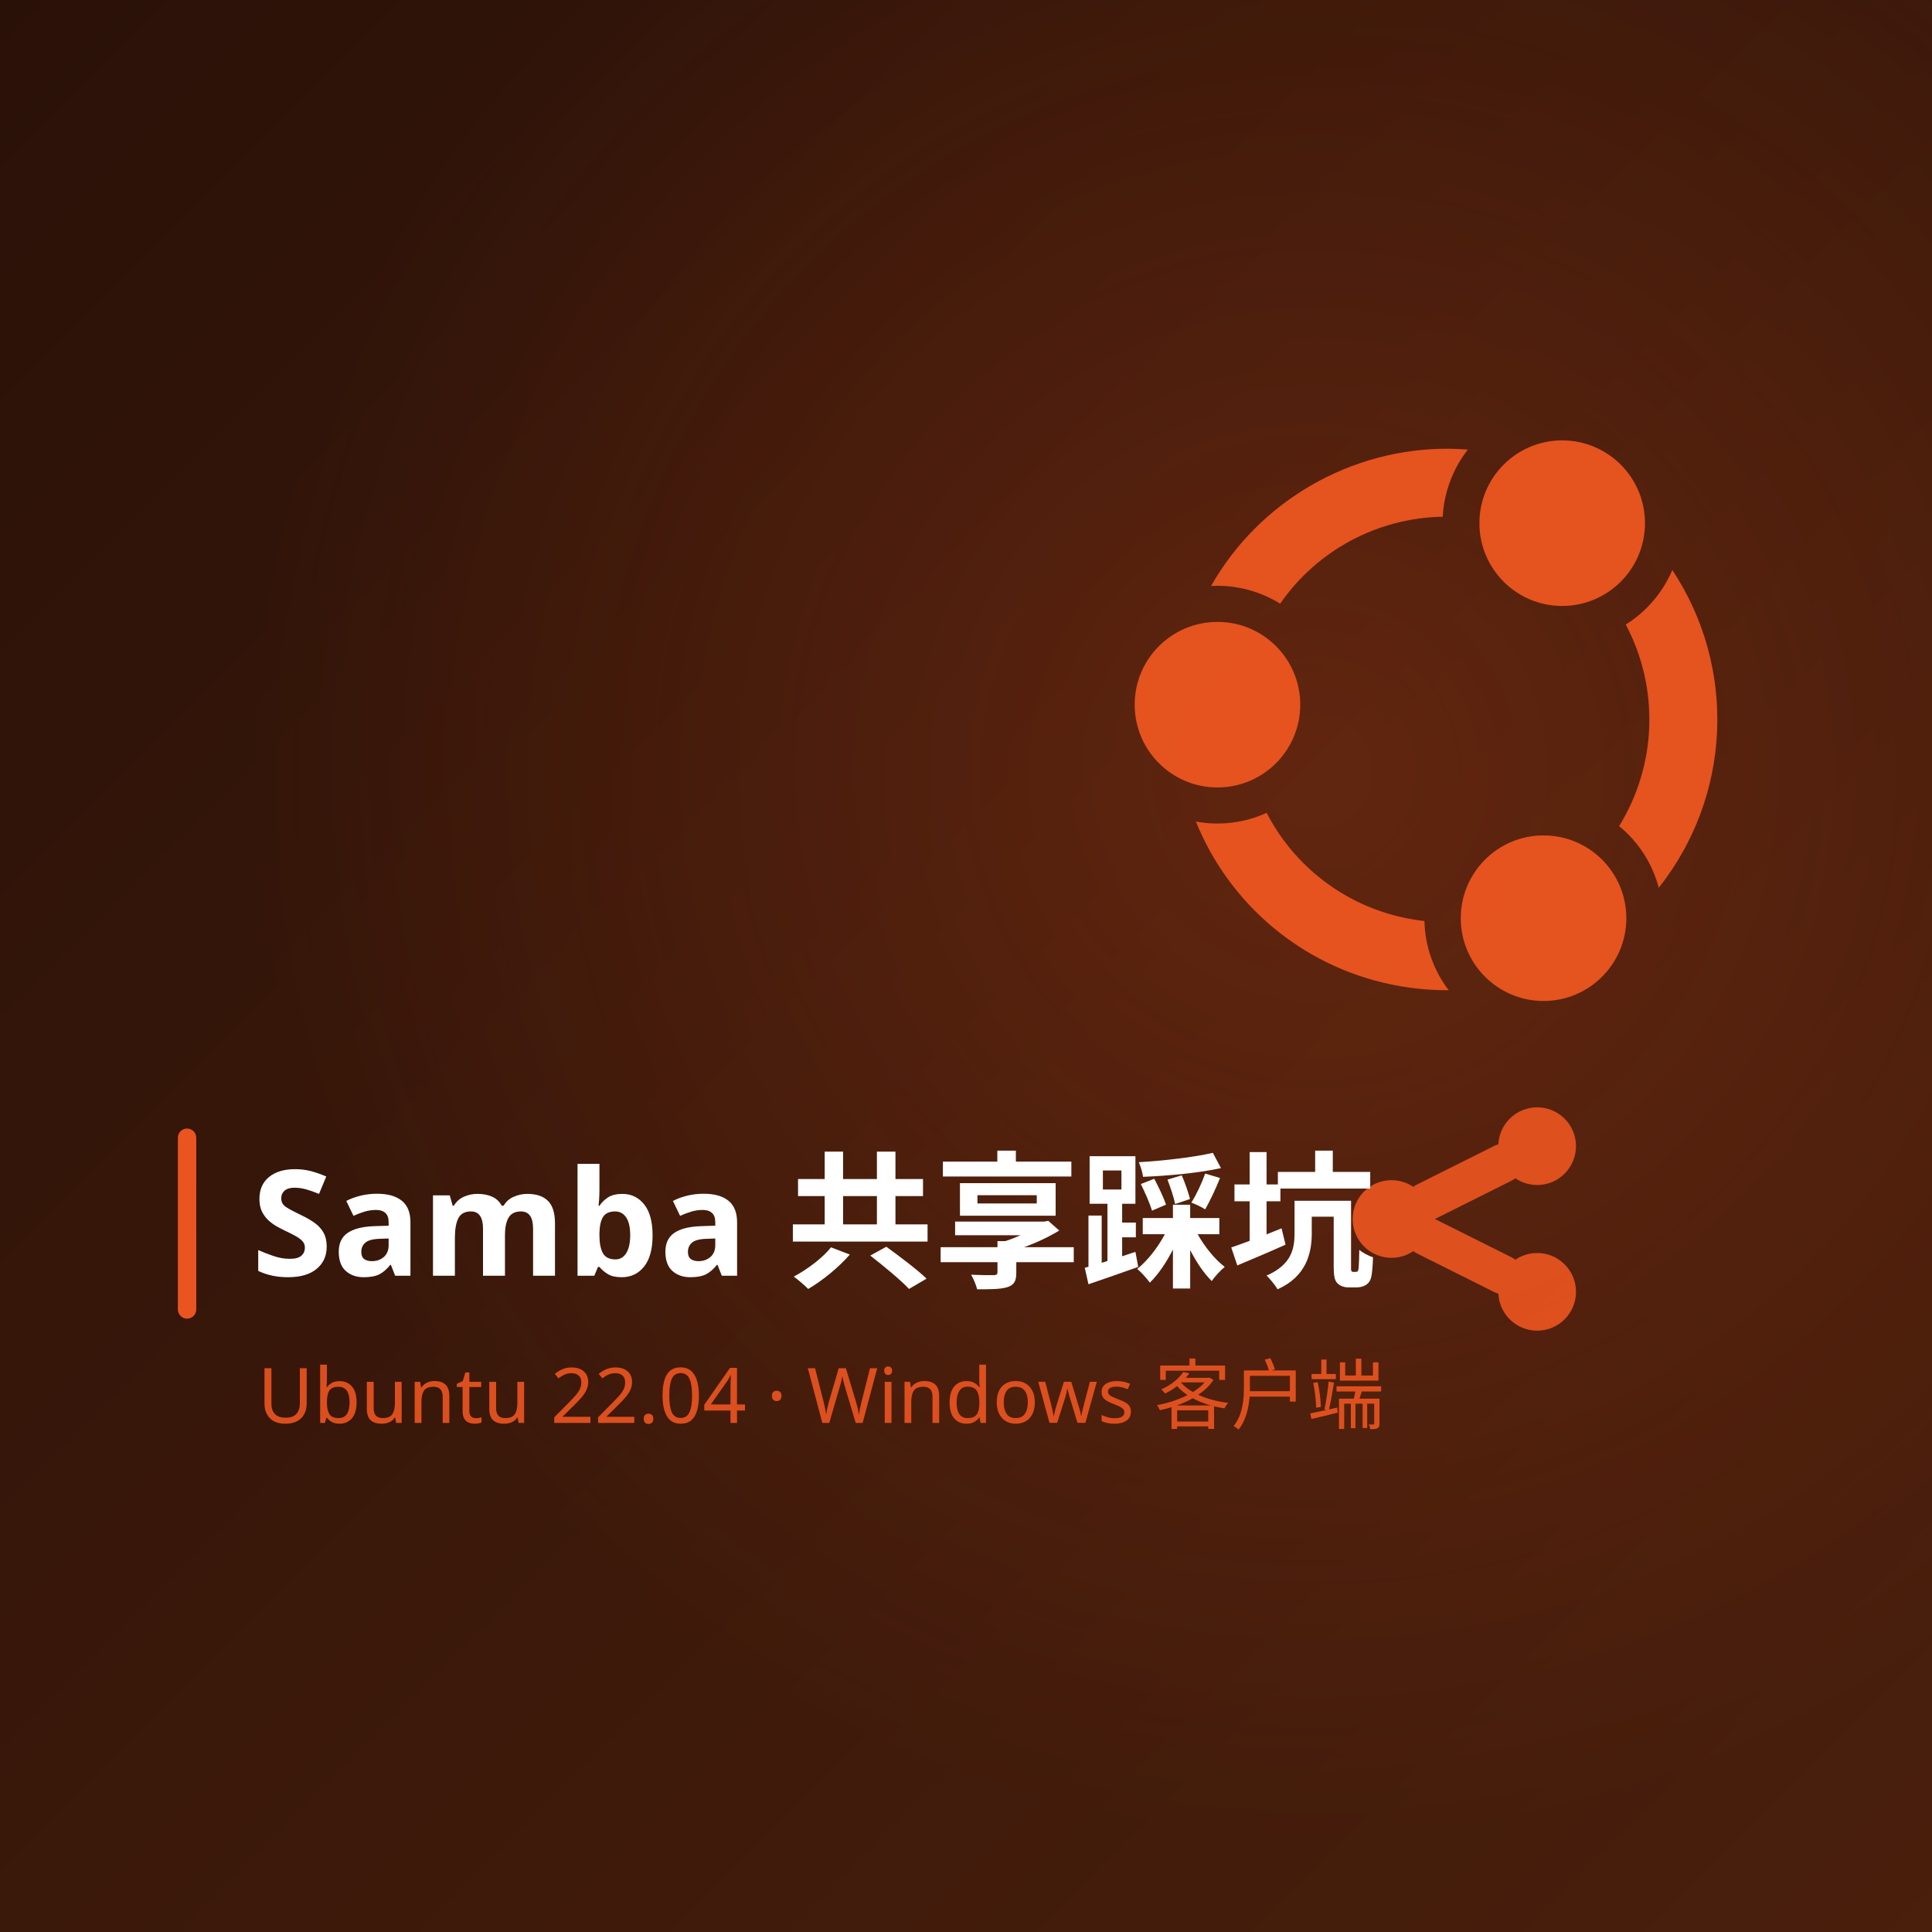
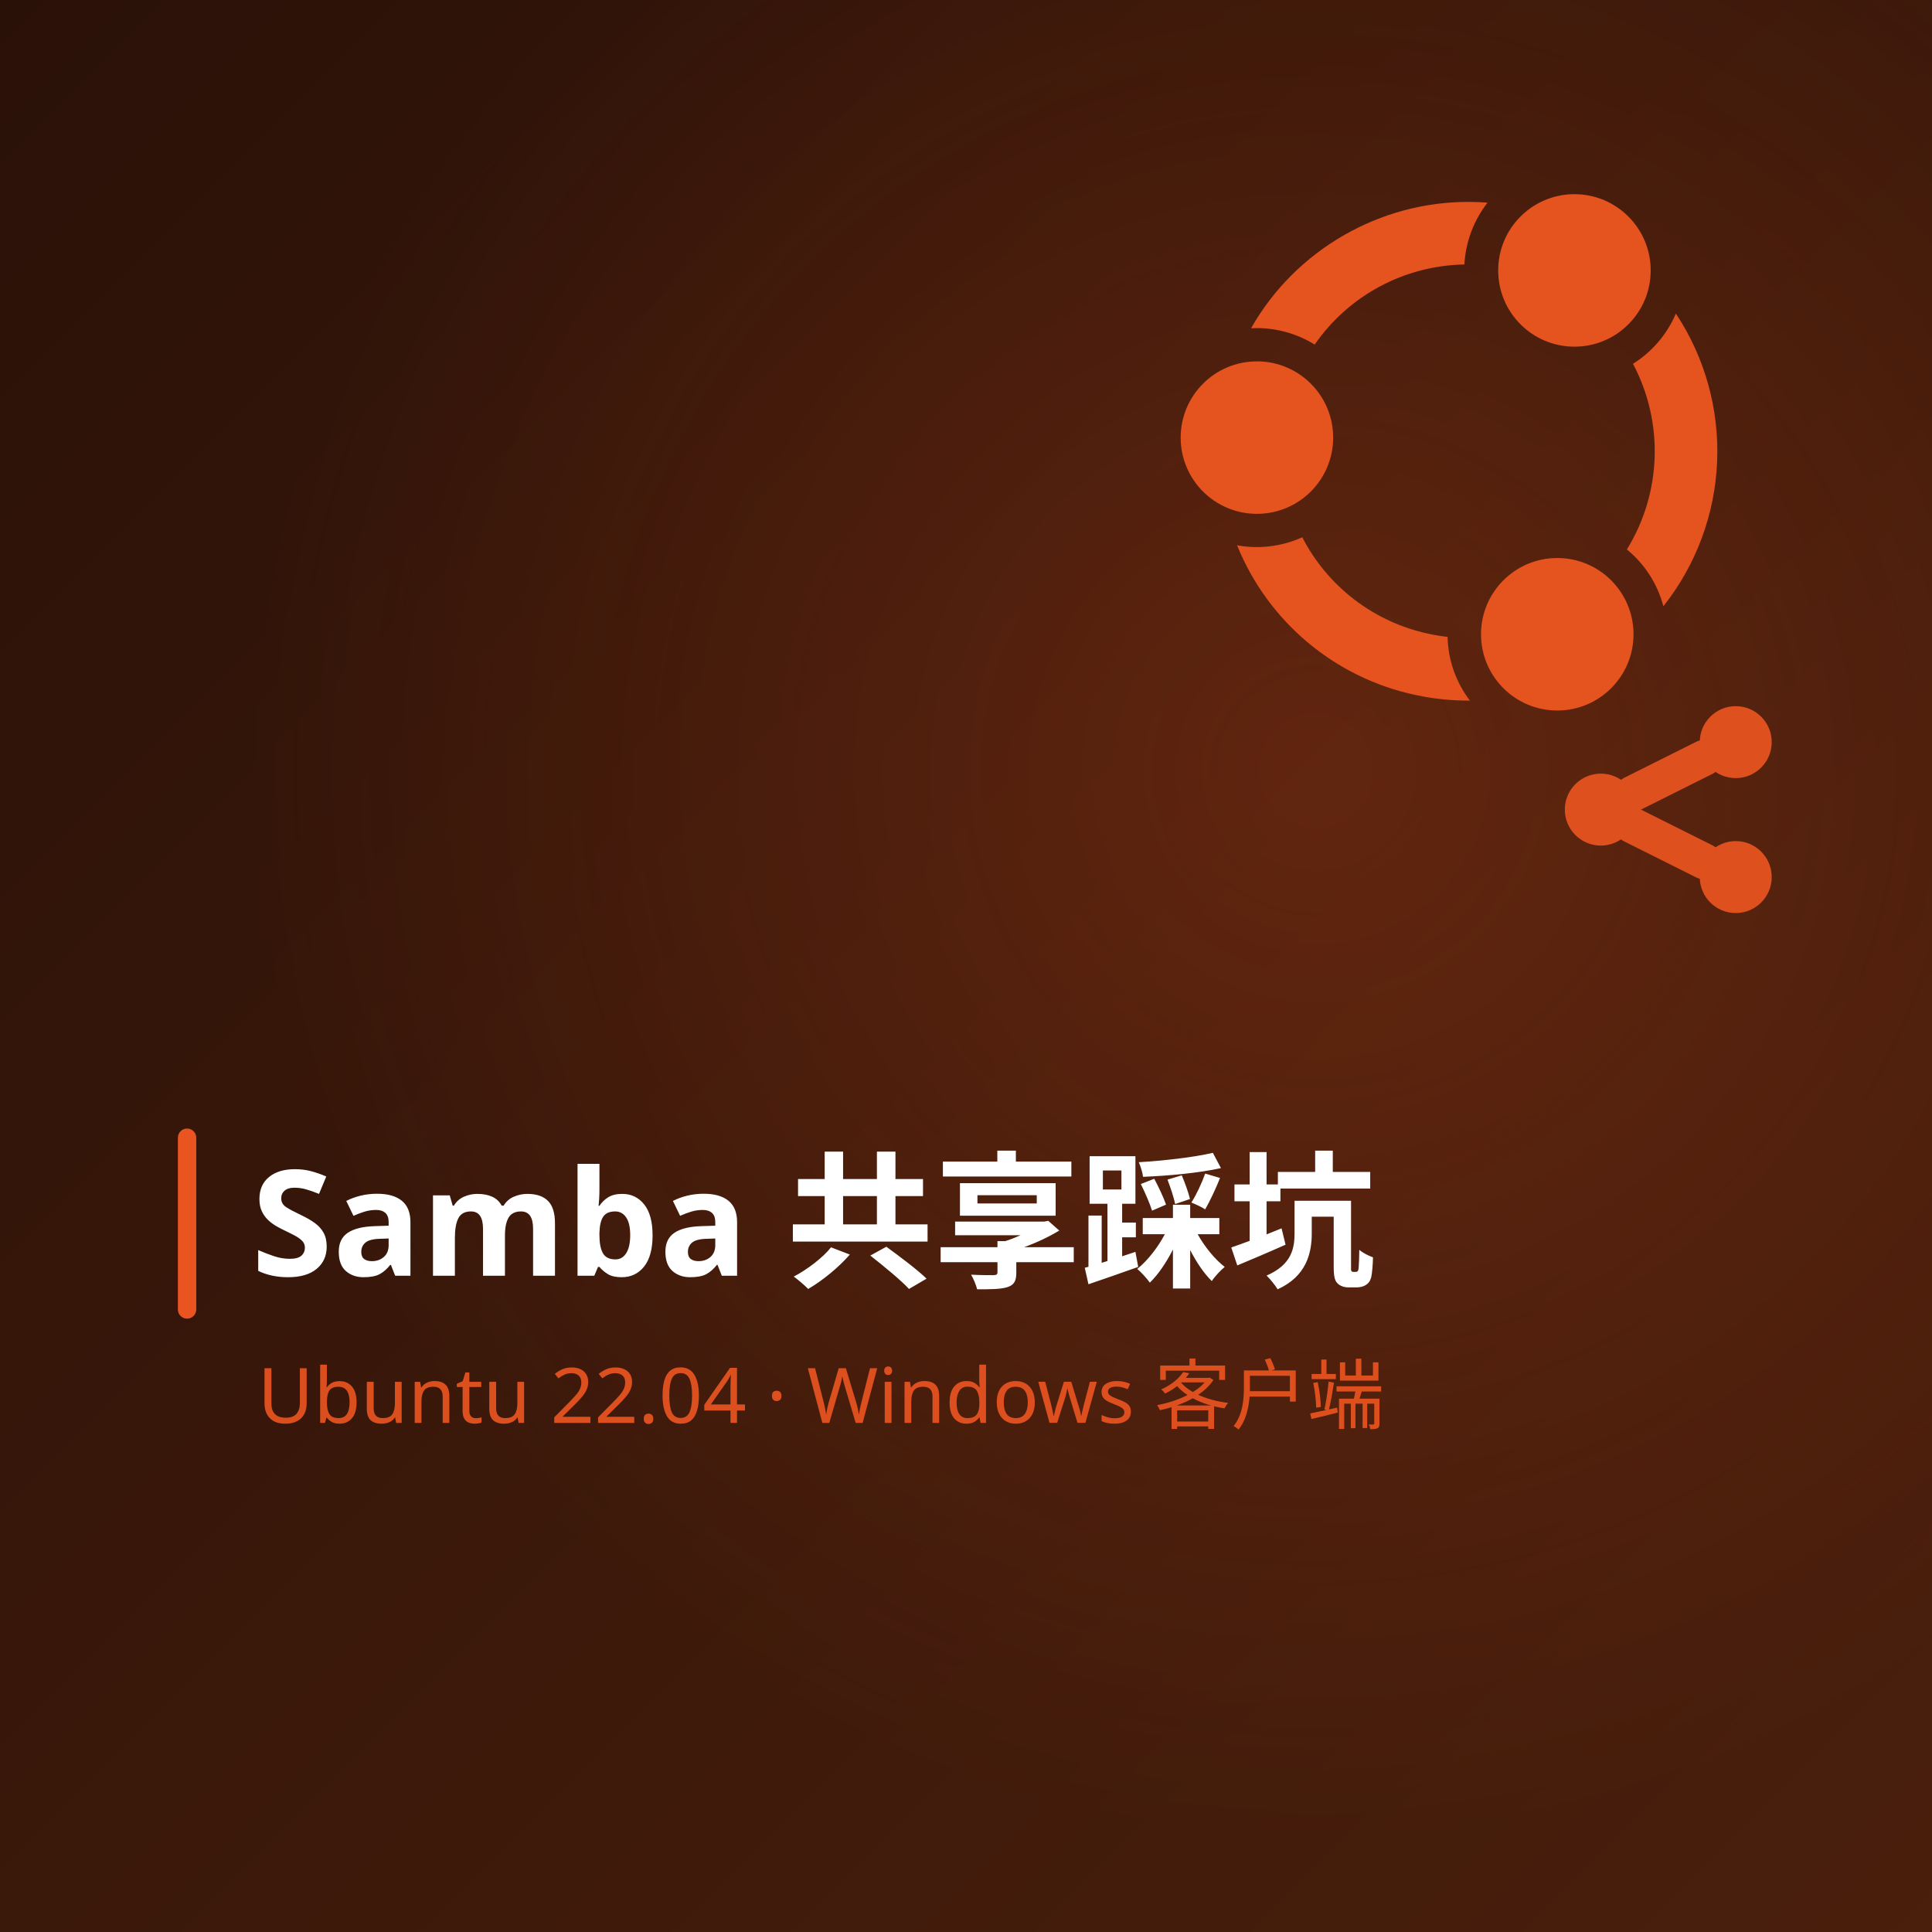
<svg xmlns="http://www.w3.org/2000/svg" width="630" height="630" viewBox="0 0 630 630" font-family="Microsoft YaHei, PingFang SC, sans-serif">
  <defs>
    <linearGradient id="bg" x1="0" y1="0" x2="1" y2="1">
      <stop offset="0%" stop-color="#2a1108" />
      <stop offset="100%" stop-color="#4a1f0c" />
    </linearGradient>
    <radialGradient id="glow" cx="68%" cy="40%" r="55%">
      <stop offset="0%" stop-color="#e95420" stop-opacity="0.22" />
      <stop offset="100%" stop-color="#e95420" stop-opacity="0" />
    </radialGradient>
  </defs>
  <rect width="630" height="630" fill="url(#bg)" />
  <rect width="630" height="630" fill="url(#glow)" />
-   <g transform="translate(370.00,140.00) scale(7.91667)" opacity="0.97">
+   <g transform="translate(385.00,60.00) scale(7.29167)" opacity="0.97">
    <g fill="#e95420">
      <path d="M17.61.455a3.41 3.41 0 0 0-3.41 3.41 3.41 3.41 0 0 0 3.41 3.41 3.41 3.41 0 0 0 3.41-3.41 3.41 3.41 0 0 0-3.41-3.41zM12.92.8C8.923.777 5.137 2.941 3.148 6.451a4.5 4.5 0 0 1 .26-.007 4.92 4.92 0 0 1 2.585.737A8.316 8.316 0 0 1 12.688 3.6 4.944 4.944 0 0 1 13.723.834 11.008 11.008 0 0 0 12.92.8zm9.226 4.994a4.915 4.915 0 0 1-1.918 2.246 8.36 8.36 0 0 1-.273 8.303 4.89 4.89 0 0 1 1.632 2.54 11.156 11.156 0 0 0 .559-13.089zM3.41 7.932A3.41 3.41 0 0 0 0 11.342a3.41 3.41 0 0 0 3.41 3.409 3.41 3.41 0 0 0 3.41-3.41 3.41 3.41 0 0 0-3.41-3.41zm2.027 7.866a4.908 4.908 0 0 1-2.915.358 11.1 11.1 0 0 0 7.991 6.698 11.234 11.234 0 0 0 2.422.249 4.879 4.879 0 0 1-.999-2.85 8.484 8.484 0 0 1-.836-.136 8.304 8.304 0 0 1-5.663-4.32zm11.405.928a3.41 3.41 0 0 0-3.41 3.41 3.41 3.41 0 0 0 3.41 3.41 3.41 3.41 0 0 0 3.41-3.41 3.41 3.41 0 0 0-3.41-3.41z" />
    </g>
  </g>
-   <g transform="translate(430.00,350.00) scale(3.95833)" opacity="0.92">
+   <g transform="translate(500.00,220.00) scale(3.66667)" opacity="0.92">
    <g fill="#e95420">
      <circle cx="6" cy="12" r="3.2" />
      <circle cx="18" cy="6" r="3.2" />
      <circle cx="18" cy="18" r="3.2" />
    </g>
    <g stroke="#e95420" stroke-width="3.2" stroke-linecap="round">
      <line x1="8.8" y1="10.6" x2="15.2" y2="7.4" />
      <line x1="8.8" y1="13.4" x2="15.2" y2="16.6" />
    </g>
  </g>
  <rect x="58" y="368" width="6" height="62" fill="#e95420" rx="3" />
  <text x="82" y="416" font-size="48" font-weight="bold" fill="#ffffff">Samba 共享踩坑</text>
  <text x="84" y="464" font-size="25" fill="#e95420" opacity="0.92">Ubuntu 22.04 · Windows 客户端</text>
</svg>
